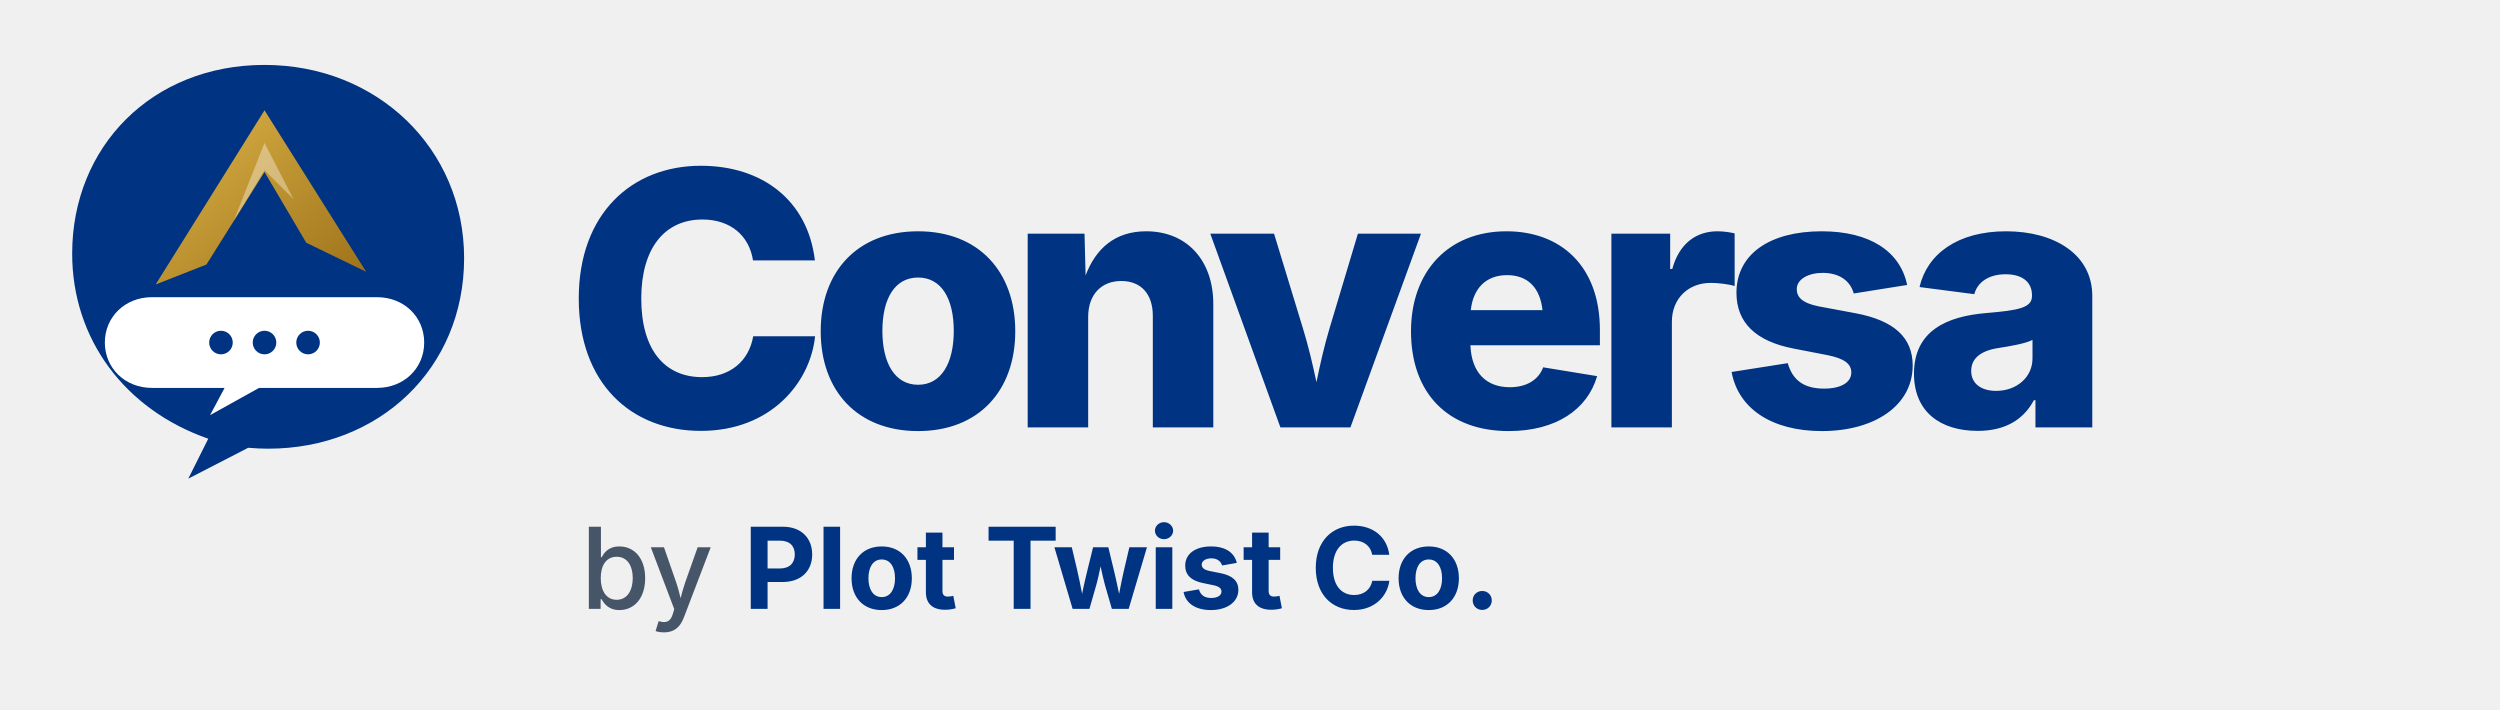
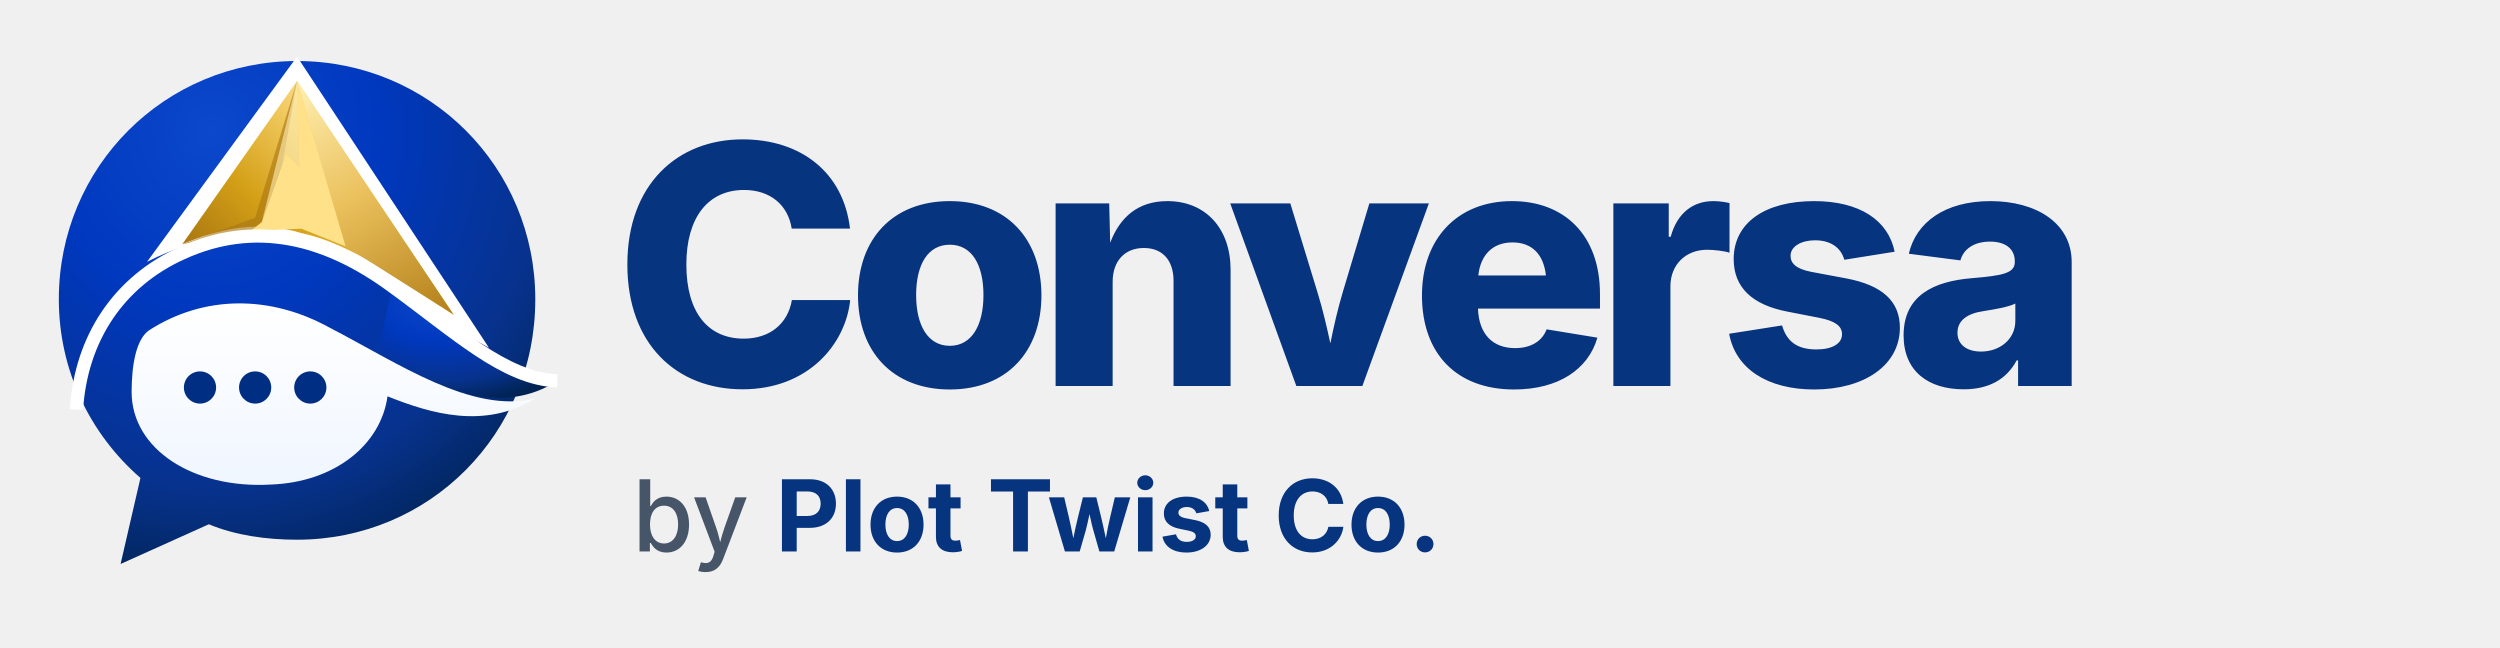
- <svg xmlns="http://www.w3.org/2000/svg" viewBox="0 0 620 176">
-   <g transform="translate(8 8) scale(.45)">
+ <svg xmlns="http://www.w3.org/2000/svg" viewBox="0 0 680 176" fill="none">
+   <g transform="translate(4 7) scale(.6)">
    <defs>
-       <linearGradient id="gold" x1="0" y1="0" x2="1" y2="1">
-         <stop stop-color="#DDB54A" />
-         <stop offset="1" stop-color="#9D7018" />
+       <radialGradient id="conversa-blue" cx=".32" cy=".14" r=".94">
+         <stop stop-color="#0B48CB" />
+         <stop offset=".38" stop-color="#0038BE" />
+         <stop offset=".76" stop-color="#07328C" />
+         <stop offset="1" stop-color="#002352" />
+       </radialGradient>
+       <linearGradient id="conversa-gold" x1="81" y1="104" x2="150" y2="31" gradientUnits="userSpaceOnUse">
+         <stop stop-color="#A97611" />
+         <stop offset=".38" stop-color="#D4A017" />
+         <stop offset=".76" stop-color="#F1CA61" />
+         <stop offset="1" stop-color="#FFE49A" />
+       </linearGradient>
+       <linearGradient id="conversa-facet" x1="128" y1="25" x2="194" y2="136" gradientUnits="userSpaceOnUse">
+         <stop stop-color="#FFF0B2" />
+         <stop offset=".46" stop-color="#EAC05C" />
+         <stop offset="1" stop-color="#B17D16" />
+       </linearGradient>
+       <linearGradient id="conversa-pearl" x1="108" y1="127" x2="108" y2="208" gradientUnits="userSpaceOnUse">
+         <stop stop-color="#FFFFFF" />
+         <stop offset="1" stop-color="#F0F6FF" />
      </linearGradient>
    </defs>
-     <path d="M128 18C66 18 22 63 22 122c0 47 29 86 75 102l-11 22 33-17c4 .3 7 .5 11 .5 61 0 108-44 108-105C238 64 190 18 128 18Z" fill="#003382" />
-     <path d="M128 43 184 132l-33-16-23-39-32 51-28 11 60-96Z" fill="url(#gold)" />
-     <path d="M128 61l16 31-16-16-17 28 17-43Z" fill="#FFF" opacity=".36" />
-     <path d="M66 146h124c15 0 26 11 26 25s-11 25-26 25h-65l-27 15 8-15H66c-15 0-26-11-26-25s11-25 26-25Z" fill="#FFFFFF" />
-     <circle cx="104" cy="171" r="6.5" fill="#003382" />
-     <circle cx="128" cy="171" r="6.5" fill="#003382" />
-     <circle cx="152" cy="171" r="6.5" fill="#003382" />
+     <path d="M128 16C68 16 20 64 20 124C20 156 34 185 57 205L48 244L88 226C100 231 114 233 128 233C188 233 236 185 236 124C236 64 188 16 128 16Z" fill="url(#conversa-blue)" />
+     <path d="M128 14L215 146C183 129 160 106 133 99C107 91 84 95 60 107Z" fill="#FFFFFF" />
+     <path d="M128 25L199 131C174 115 153 99 130 94C110 88 93 92 76 99Z" fill="url(#conversa-gold)" />
+     <path d="M128 25L109 87L76 99L116 93Z" fill="#A97611" fill-opacity=".62" />
+     <path d="M128 25L199 131L150 100Z" fill="url(#conversa-facet)" />
+     <path d="M128 25L129 64L123 58L112 89L107 93L130 92L150 100Z" fill="#FFE18A" />
+     <path d="M128 25L129 64L123 58L112 89Z" fill="#FFF2BE" fill-opacity=".58" />
+     <path d="M171 118C200 139 222 160 246 161C221 177 192 166 165 147Z" fill="url(#conversa-blue)" />
+     <path d="M28 174C30 142 47 116 76 103C109 88 141 96 171 118C200 139 222 160 246 161" fill="none" stroke="#FFFFFF" stroke-width="6" />
+     <path d="M61 138C86 122 116 122 143 137C174 153 207 176 236 169C213 183 189 176 169 168C166 190 145 207 116 208C81 210 53 192 53 166C53 154 55 142 61 138Z" fill="url(#conversa-pearl)" />
+     <circle cx="84" cy="164" r="7.3" fill="#002E82" />
+     <circle cx="109" cy="164" r="7.3" fill="#002E82" />
+     <circle cx="134" cy="164" r="7.3" fill="#002E82" />
  </g>
-   <text x="140" y="106" font-family="Inter,Arial,sans-serif" font-size="88" font-weight="800" letter-spacing="-5" fill="#003382">Conversa</text>
-   <text x="144" y="151" font-family="Inter,Arial,sans-serif" font-size="28" font-weight="500" fill="#475569">by <tspan font-weight="750" fill="#003382">Plot Twist Co.</tspan>
+   <text x="167" y="105" font-family="Inter,Arial,sans-serif" font-size="91" font-weight="800" letter-spacing="-4.5" fill="#07347F">Conversa</text>
+   <text x="172" y="150" font-family="Inter,Arial,sans-serif" font-size="27" font-weight="500" fill="#475569">by <tspan font-weight="700" fill="#07347F">Plot Twist Co.</tspan>
  </text>
</svg>
